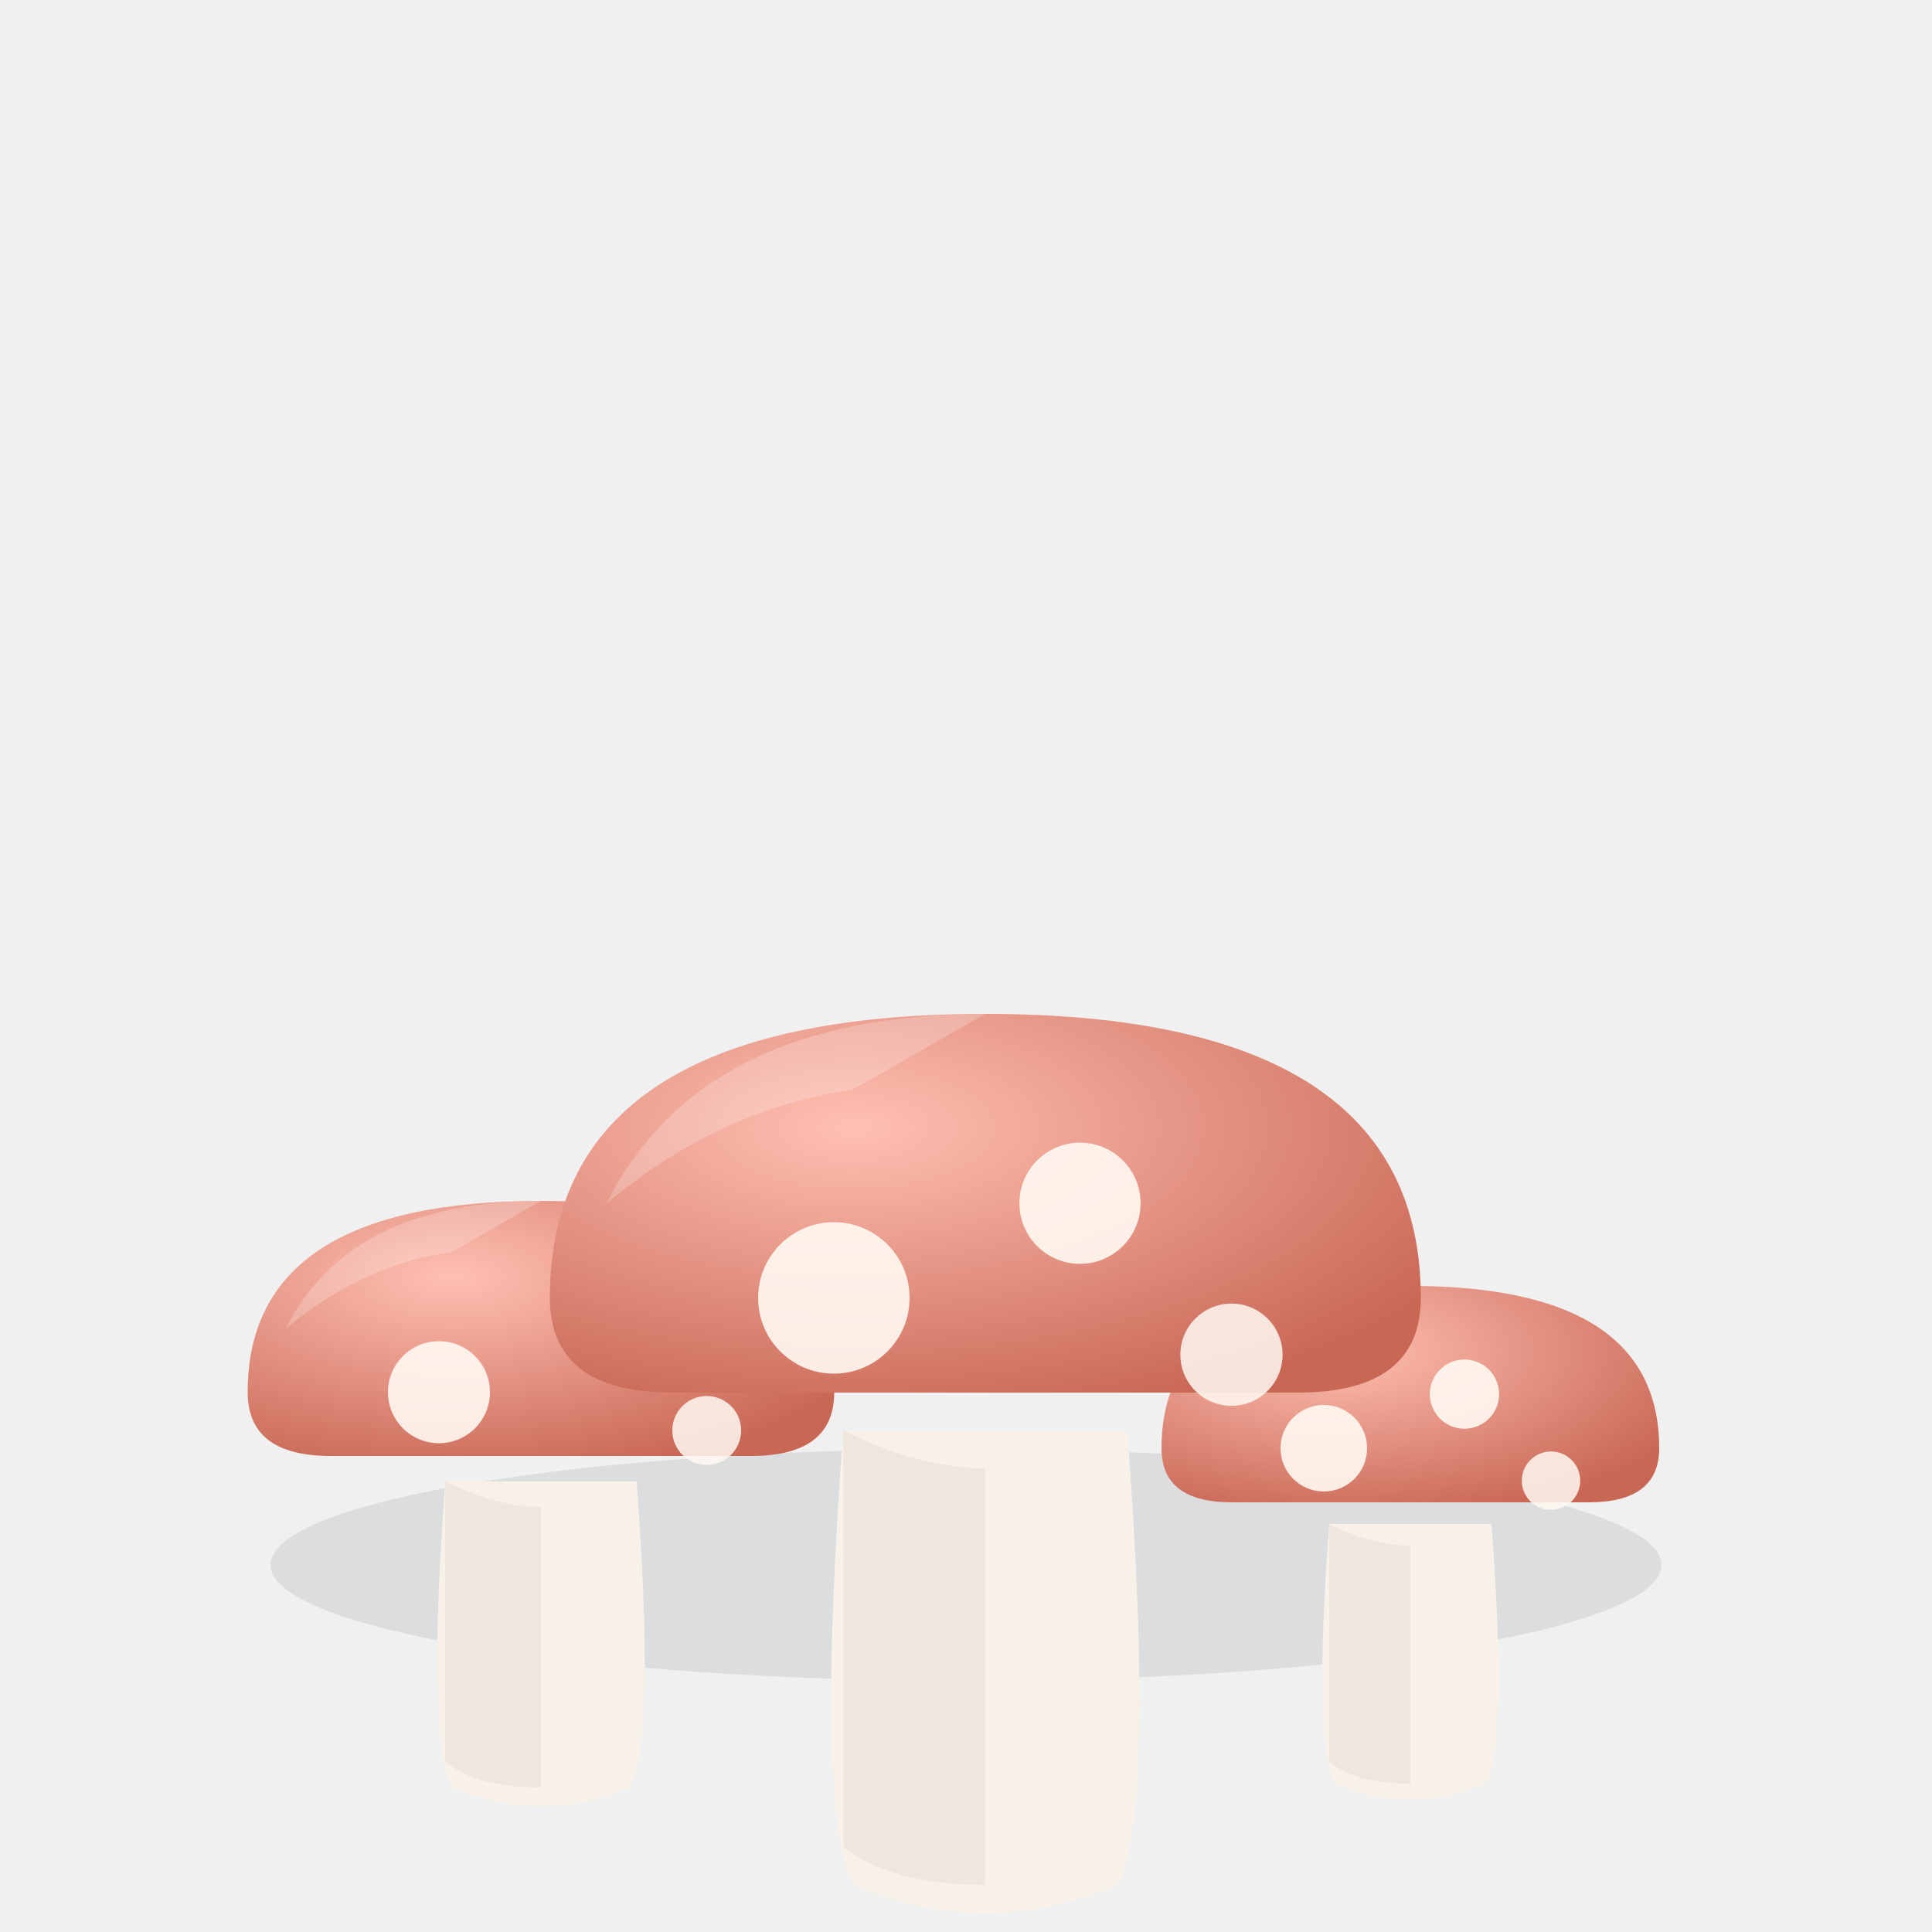
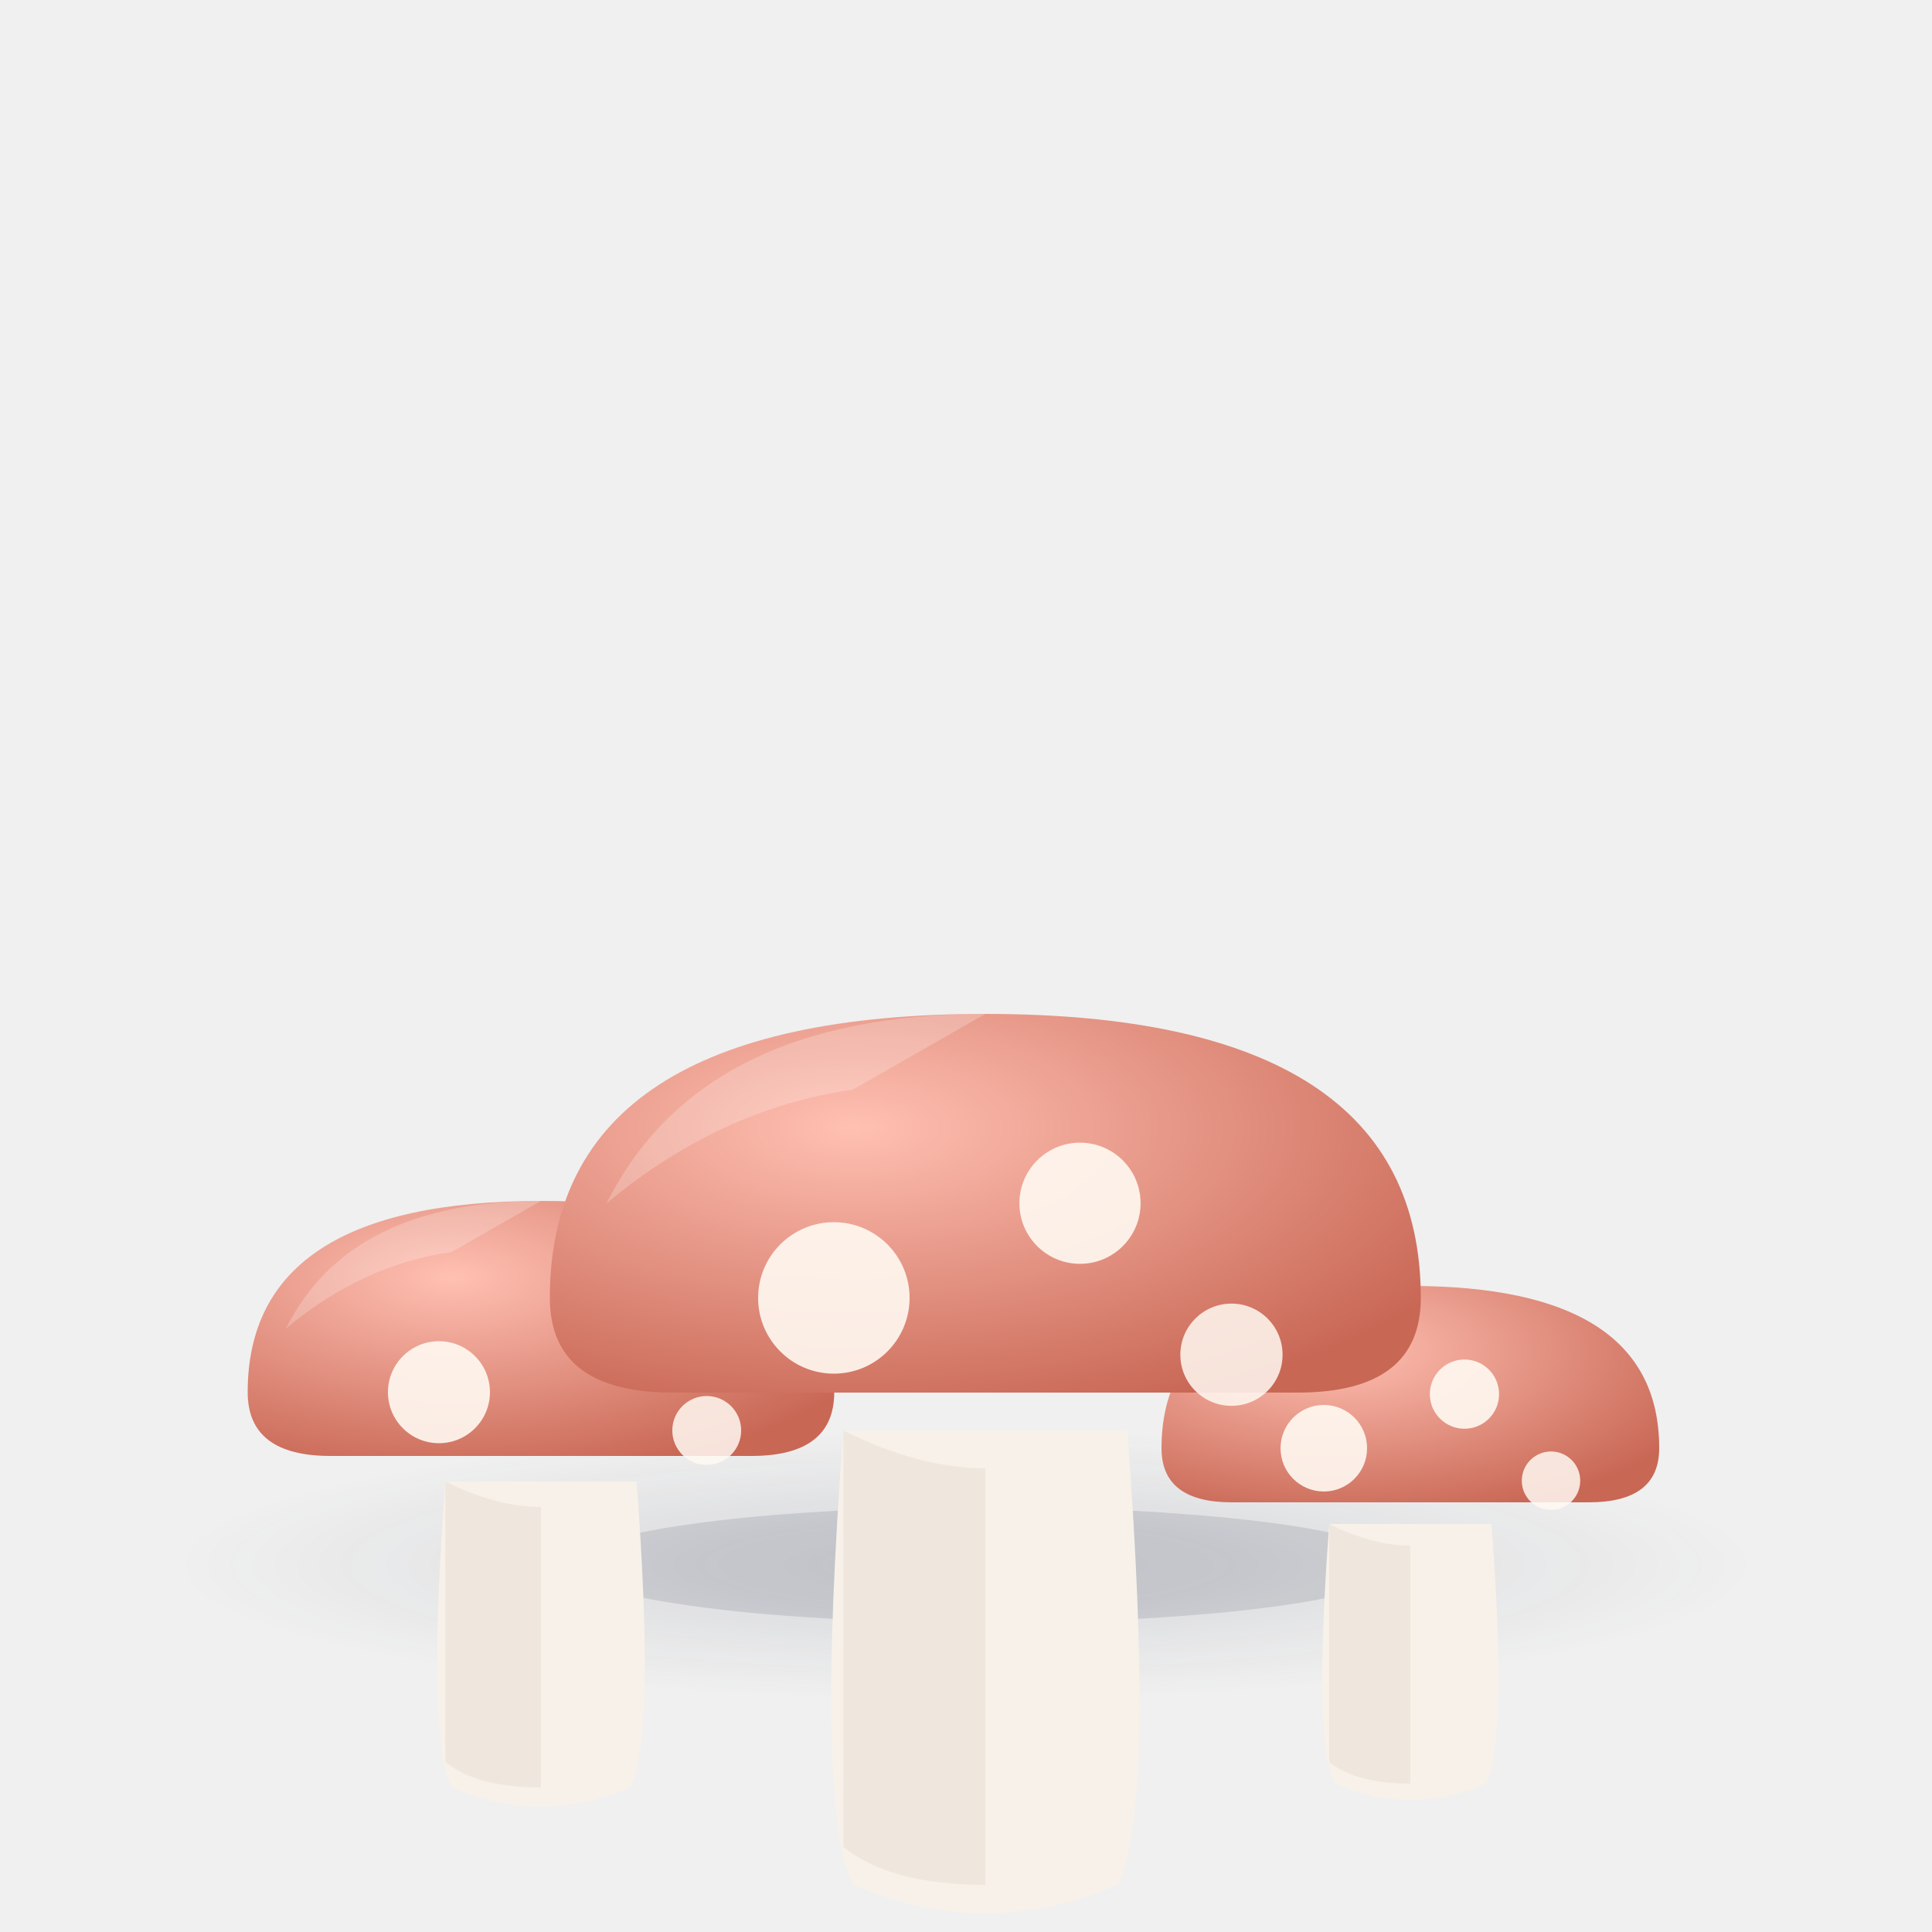
<svg xmlns="http://www.w3.org/2000/svg" viewBox="0 0 200 200" width="200" height="200">
  <defs>
    <radialGradient id="peachBall" cx="0.35" cy="0.3" r="0.8">
      <stop offset="0" stop-color="#FFC0B2" />
      <stop offset="1" stop-color="#C96755" />
    </radialGradient>
+     <radialGradient id="softShadow" cx="0.5" cy="0.5" r="0.5">
+       <stop offset="0" stop-color="#243047" stop-opacity="0.14" />
+       <stop offset="1" stop-color="#243047" stop-opacity="0" />
+     </radialGradient>
  </defs>
  <g id="item-mushroomCluster">
-     <ellipse cx="100" cy="162" rx="72" ry="12" fill="#243047" opacity="0.1" />
+     <ellipse cx="100" cy="162" rx="82" ry="14" fill="url(#softShadow)" />
+     <ellipse cx="102" cy="162" rx="43" ry="6" fill="#243047" opacity="0.13" />
    <g transform="translate(56 156) scale(0.66)">
      <path d="M -15 -4 q -3 40 1 48 q 14 6 28 0 q 4 -8 1 -48 Z" fill="#F7F1E9" />
      <path d="M -15 -4 q 8 4 15 4 v 44 q -10 0 -15 -4 Z" fill="#EBE3D8" opacity="0.7" />
      <path d="M 0 -48 q 46 0 46 30 q 0 10 -13 10 h -66 q -13 0 -13 -10 q 0 -30 46 -30 Z" fill="url(#peachBall)" />
      <path d="M 0 -48 q -30 0 -40 20 q 12 -10 26 -12 Z" fill="#FFFFFF" opacity="0.22" />
      <circle cx="-16" cy="-18" r="8" fill="#FFF9F2" opacity="0.9" />
      <circle cx="10" cy="-28" r="6.4" fill="#FFF9F2" opacity="0.9" />
      <circle cx="26" cy="-12" r="5.4" fill="#FFF9F2" opacity="0.85" />
    </g>
    <g transform="translate(146 160) scale(0.56)">
      <path d="M -15 -4 q -3 40 1 48 q 14 6 28 0 q 4 -8 1 -48 Z" fill="#F7F1E9" />
      <path d="M -15 -4 q 8 4 15 4 v 44 q -10 0 -15 -4 Z" fill="#EBE3D8" opacity="0.7" />
      <path d="M 0 -48 q 46 0 46 30 q 0 10 -13 10 h -66 q -13 0 -13 -10 q 0 -30 46 -30 Z" fill="url(#peachBall)" />
      <path d="M 0 -48 q -30 0 -40 20 q 12 -10 26 -12 Z" fill="#FFFFFF" opacity="0.22" />
      <circle cx="-16" cy="-18" r="8" fill="#FFF9F2" opacity="0.9" />
      <circle cx="10" cy="-28" r="6.4" fill="#FFF9F2" opacity="0.9" />
      <circle cx="26" cy="-12" r="5.4" fill="#FFF9F2" opacity="0.85" />
    </g>
    <g transform="translate(102 152) scale(0.98)">
      <path d="M -15 -4 q -3 40 1 48 q 14 6 28 0 q 4 -8 1 -48 Z" fill="#F7F1E9" />
      <path d="M -15 -4 q 8 4 15 4 v 44 q -10 0 -15 -4 Z" fill="#EBE3D8" opacity="0.7" />
      <path d="M 0 -48 q 46 0 46 30 q 0 10 -13 10 h -66 q -13 0 -13 -10 q 0 -30 46 -30 Z" fill="url(#peachBall)" />
      <path d="M 0 -48 q -30 0 -40 20 q 12 -10 26 -12 Z" fill="#FFFFFF" opacity="0.22" />
      <circle cx="-16" cy="-18" r="8" fill="#FFF9F2" opacity="0.9" />
      <circle cx="10" cy="-28" r="6.4" fill="#FFF9F2" opacity="0.9" />
      <circle cx="26" cy="-12" r="5.4" fill="#FFF9F2" opacity="0.85" />
    </g>
  </g>
</svg>
